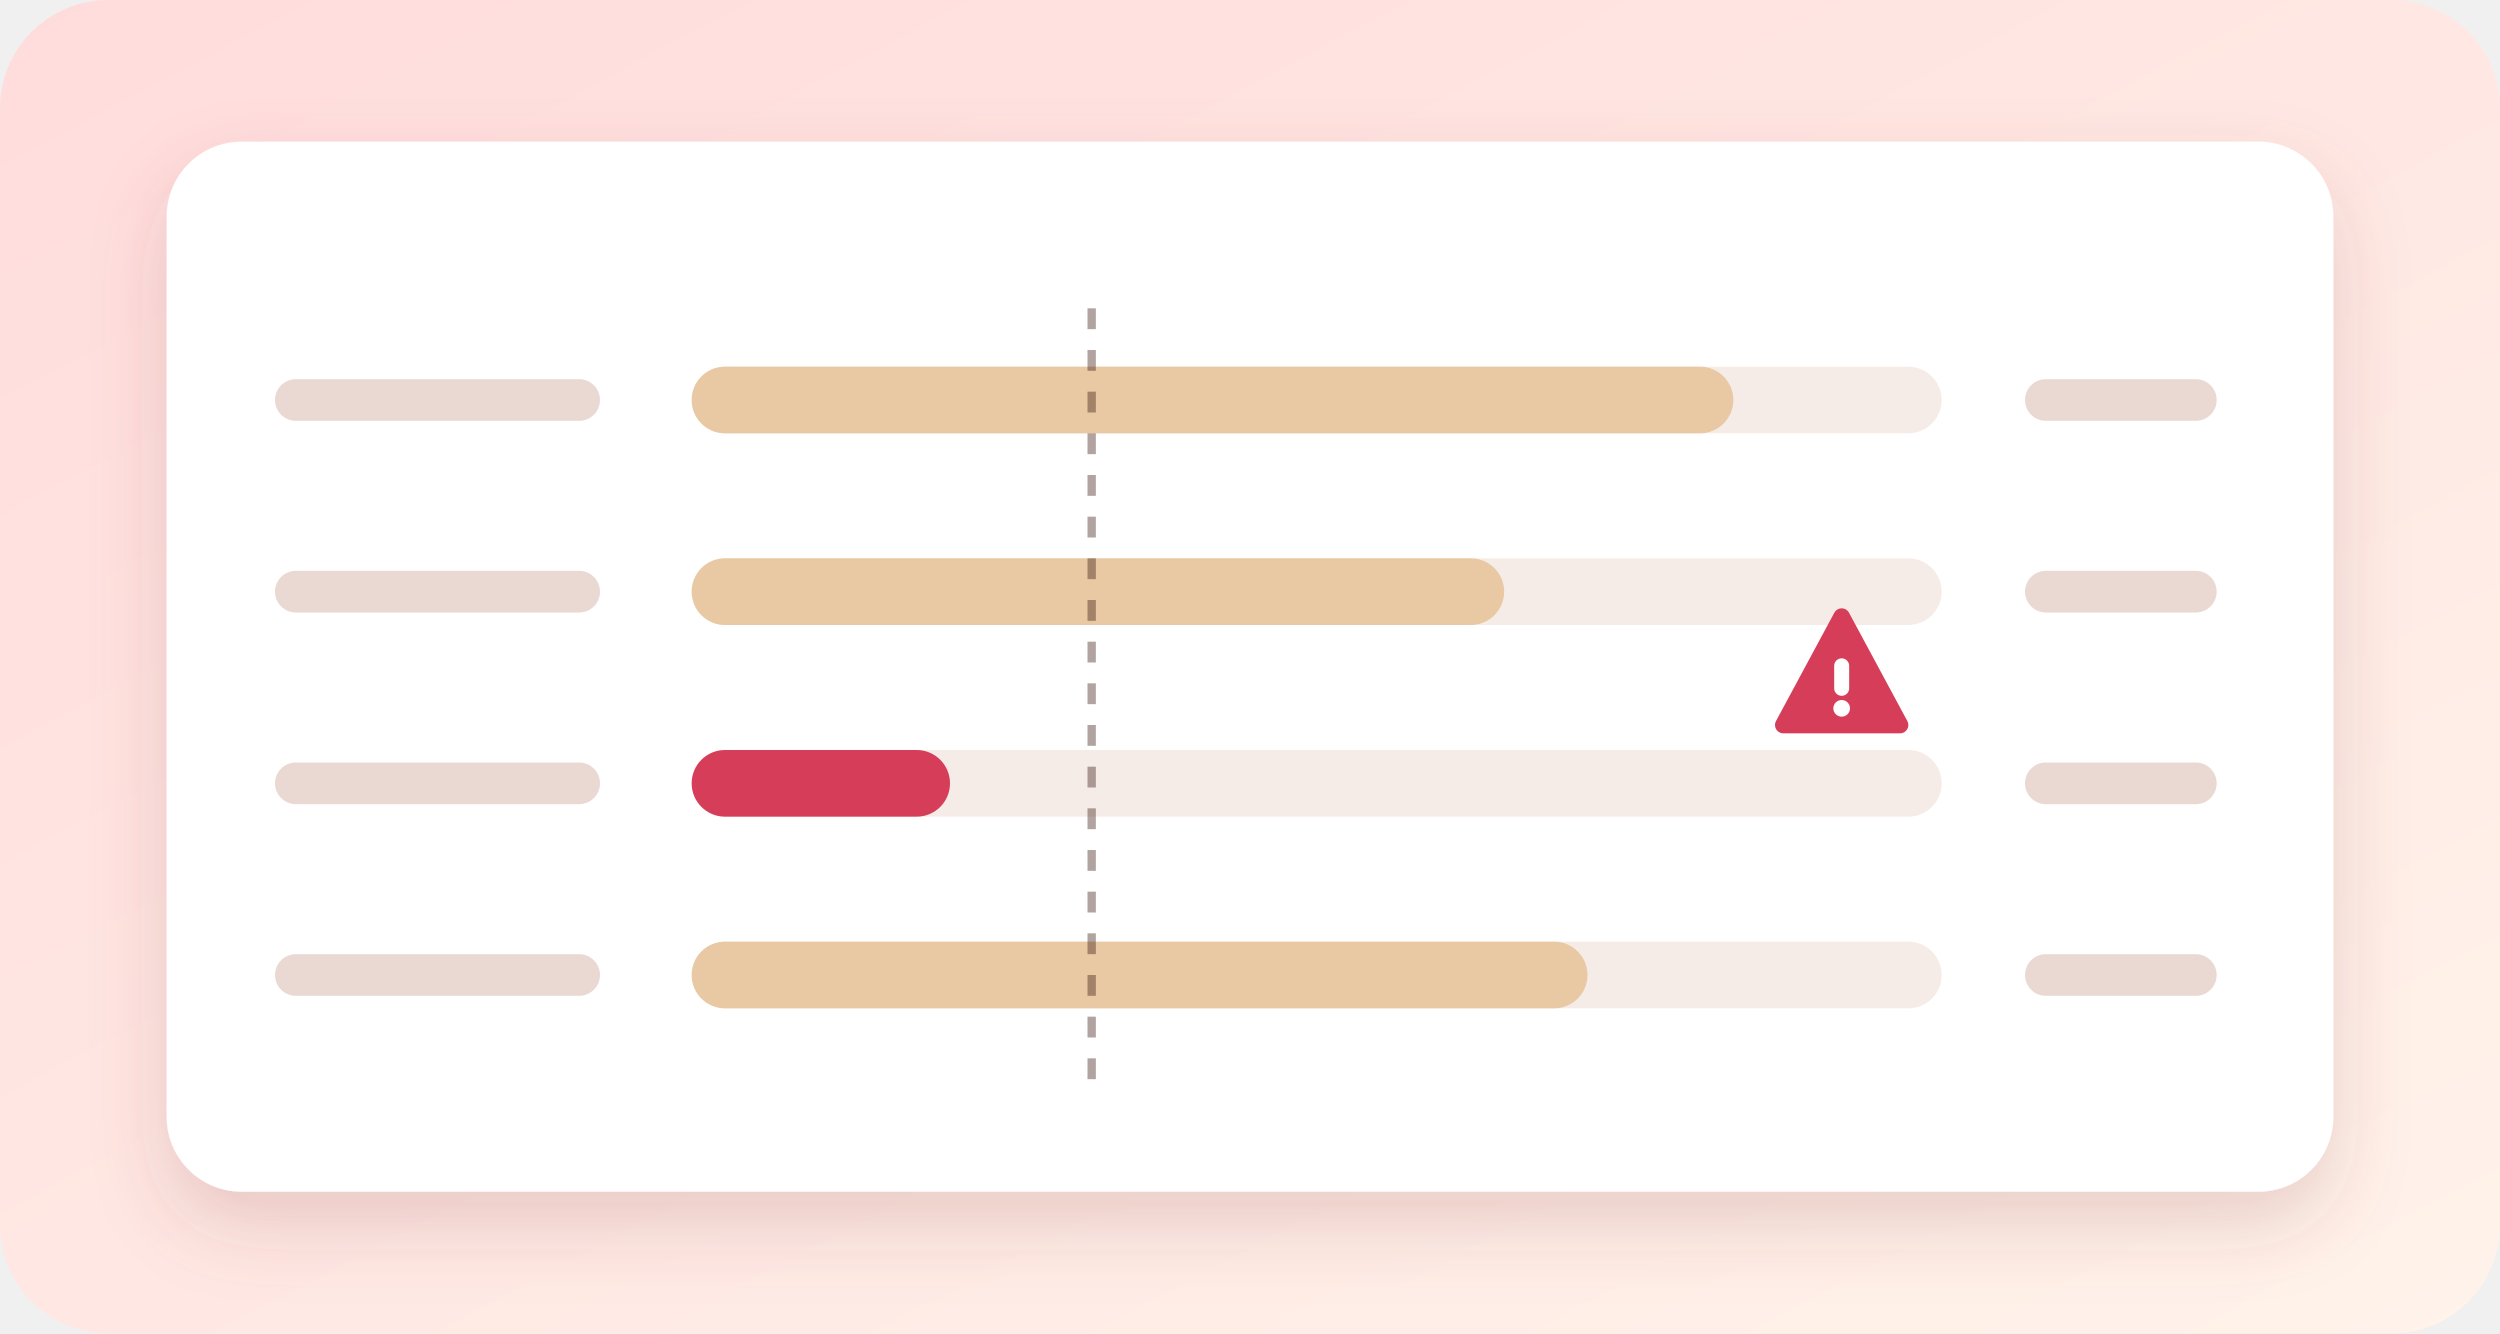
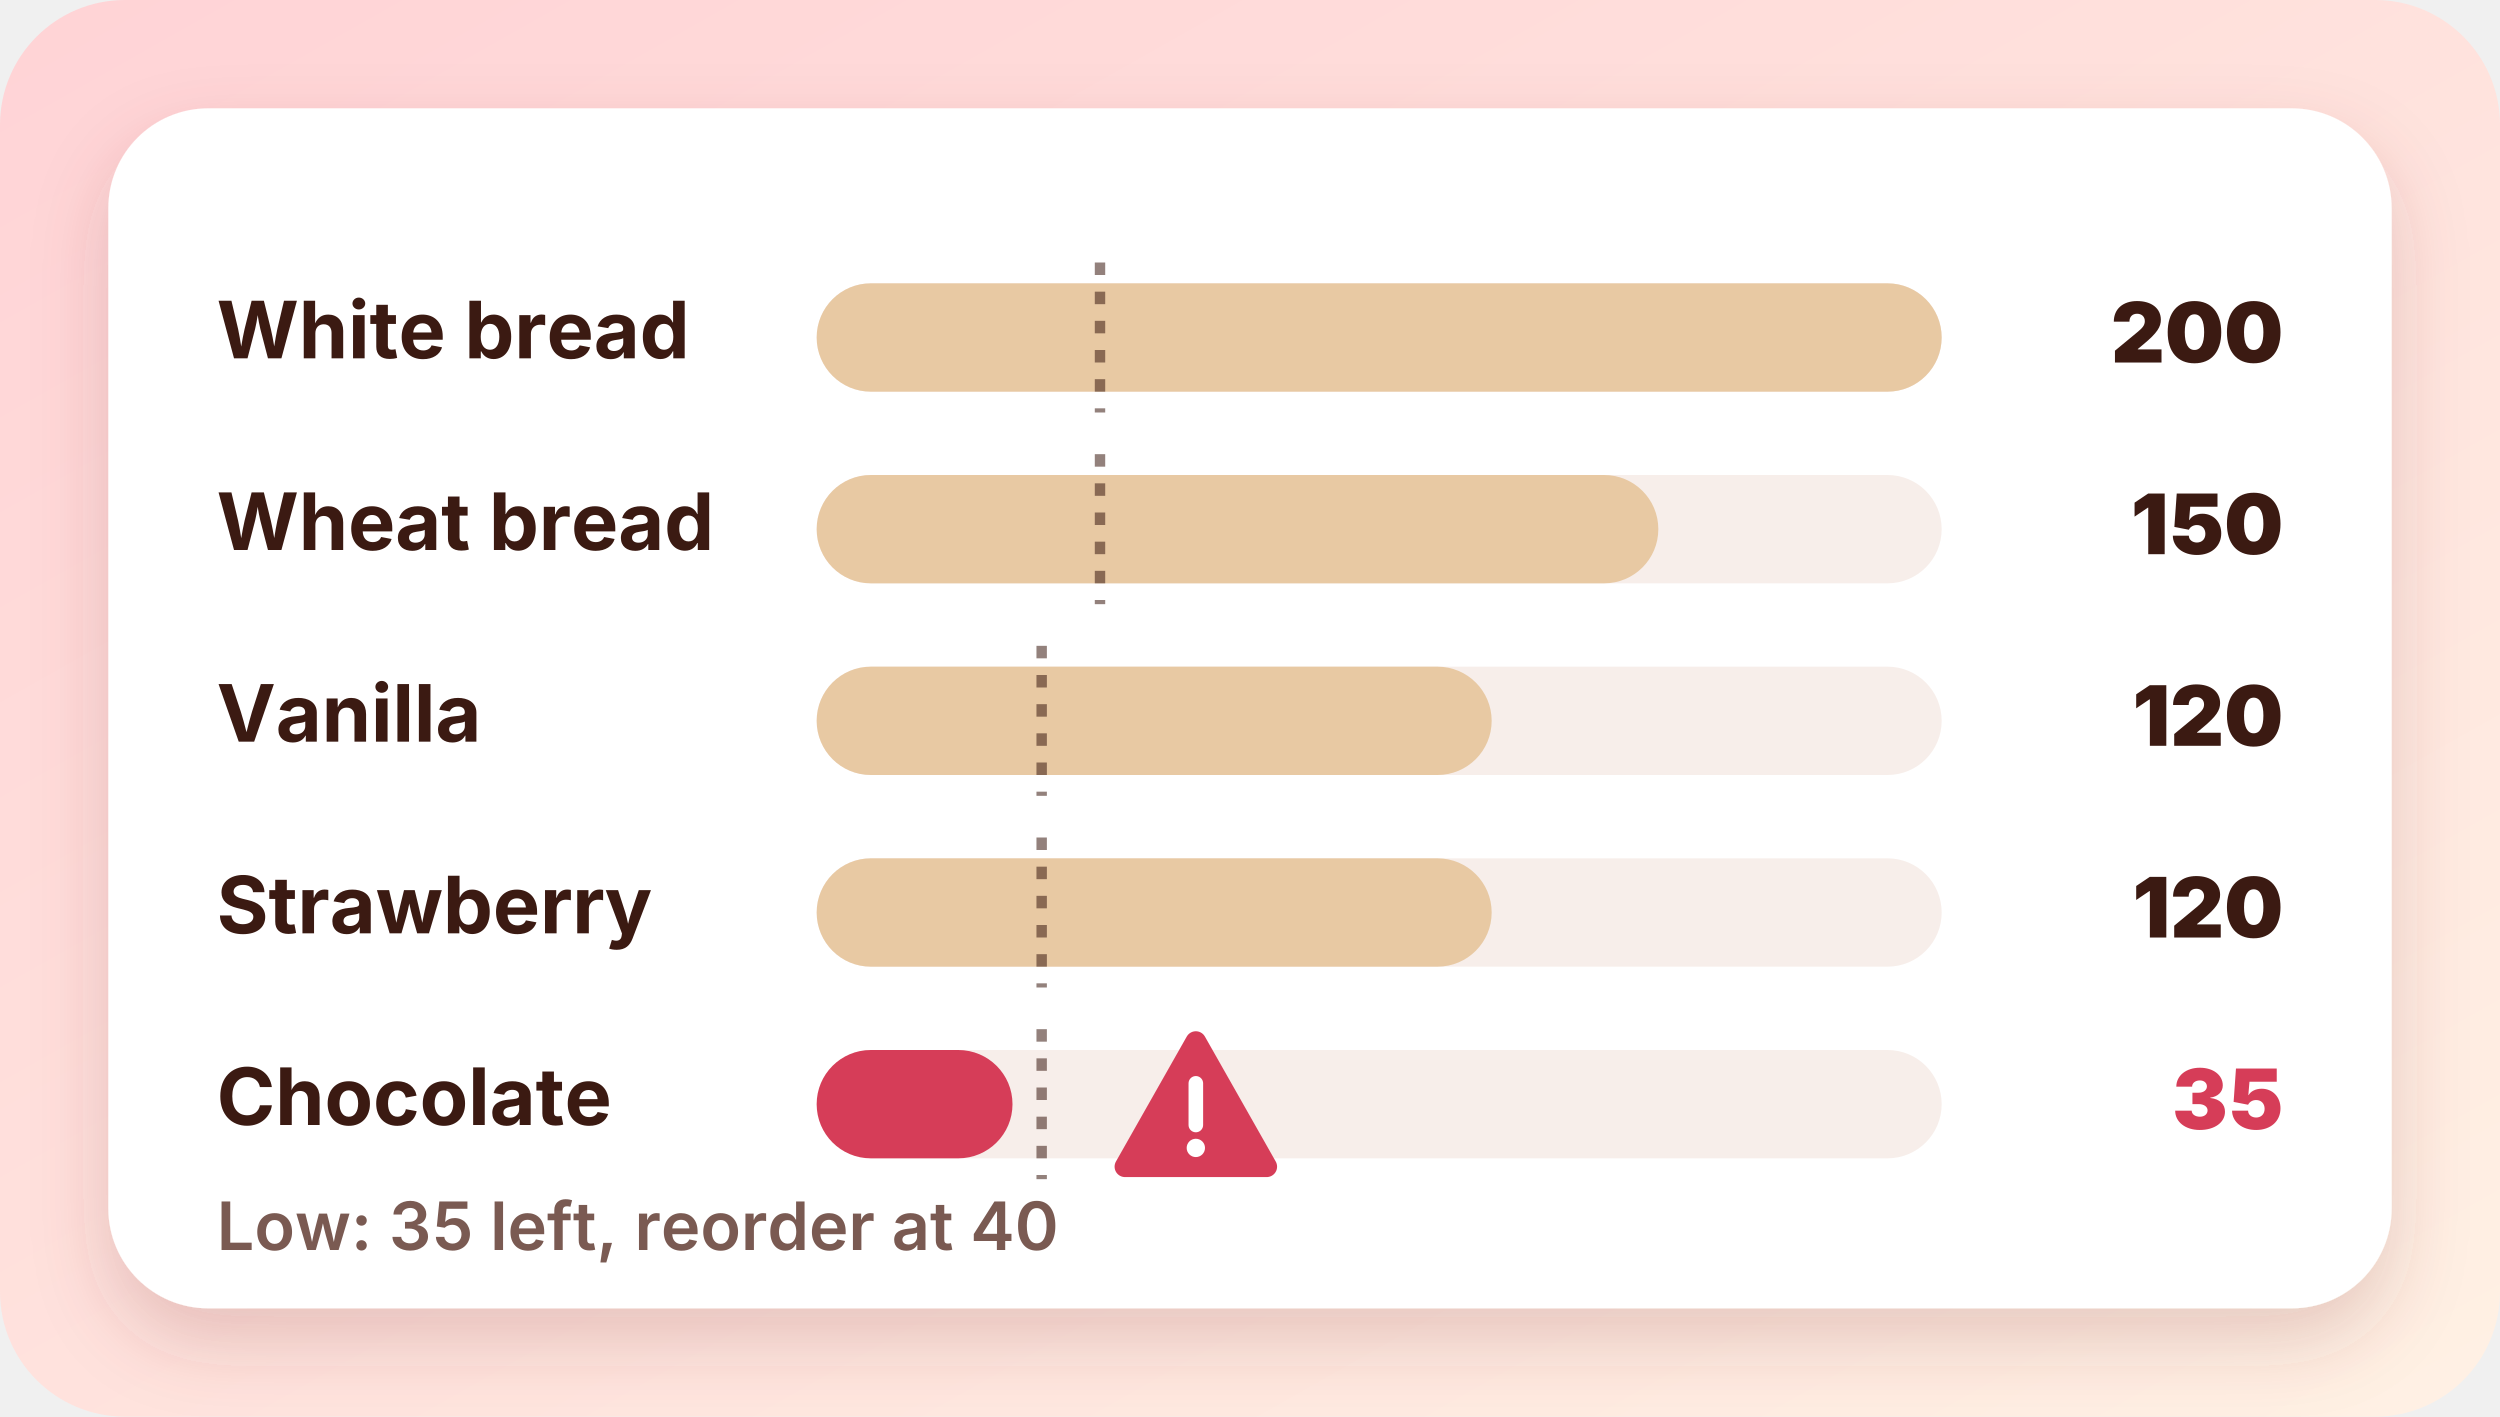
- <svg xmlns="http://www.w3.org/2000/svg" width="600" height="320" viewBox="0 0 600 320" role="img" aria-label="Stock levels per ingredient with a reorder line and one low-stock alert">
+ <svg xmlns="http://www.w3.org/2000/svg" width="600" height="340" viewBox="0 0 600 340" role="img" aria-label="Stock bars for five ingredients with a reorder tick and one low-stock alert on chocolate">
  <defs>
    <linearGradient id="bg" x1="0" y1="0" x2="1" y2="1">
-       <stop offset="0" stop-color="#FFDCDC" />
-       <stop offset="1" stop-color="#FFF3EA" />
+       <stop offset="0" stop-color="#FFD3D6" />
+       <stop offset="1" stop-color="#FFF1E4" />
    </linearGradient>
-     <filter id="sh" x="-10%" y="-10%" width="120%" height="130%">
-       <feDropShadow dx="0" dy="8" stdDeviation="9" flood-color="#8A3A3A" flood-opacity=".18" />
+     <filter id="sh" x="-10%" y="-10%" width="120%" height="125%">
+       <feDropShadow dx="0" dy="8" stdDeviation="9" flood-color="#8A3A3A" flood-opacity=".2" />
    </filter>
  </defs>
-   <rect width="600" height="320" rx="26" fill="url(#bg)" />
-   <rect x="40" y="34" width="520" height="252" rx="18" fill="#fff" filter="url(#sh)" />
-   <rect x="66" y="91" width="78" height="10" rx="5.0" fill="#EAD9D2" />
-   <rect x="166" y="88" width="300" height="16" rx="8.0" fill="#F6ECE7" />
-   <rect x="166" y="88" width="250" height="16" rx="8.0" fill="#E8C9A3" />
-   <rect x="486" y="91" width="46" height="10" rx="5.0" fill="#EAD9D2" />
-   <rect x="66" y="137" width="78" height="10" rx="5.0" fill="#EAD9D2" />
-   <rect x="166" y="134" width="300" height="16" rx="8.0" fill="#F6ECE7" />
-   <rect x="166" y="134" width="195" height="16" rx="8.0" fill="#E8C9A3" />
-   <rect x="486" y="137" width="46" height="10" rx="5.0" fill="#EAD9D2" />
-   <rect x="66" y="183" width="78" height="10" rx="5.0" fill="#EAD9D2" />
-   <rect x="166" y="180" width="300" height="16" rx="8.0" fill="#F6ECE7" />
-   <rect x="166" y="180" width="62" height="16" rx="8.0" fill="#D63D58" />
-   <rect x="486" y="183" width="46" height="10" rx="5.0" fill="#EAD9D2" />
-   <rect x="66" y="229" width="78" height="10" rx="5.0" fill="#EAD9D2" />
-   <rect x="166" y="226" width="300" height="16" rx="8.0" fill="#F6ECE7" />
-   <rect x="166" y="226" width="215" height="16" rx="8.0" fill="#E8C9A3" />
-   <rect x="486" y="229" width="46" height="10" rx="5.0" fill="#EAD9D2" />
-   <path d="M262 74V262" stroke="#3B1A12" stroke-opacity=".4" stroke-width="2" stroke-dasharray="5 5" />
-   <path d="M184 144 L216 144" stroke="none" />
-   <g transform="translate(442 162)">
-     <path d="M-0 -14 14 12H-14z" fill="#D63D58" stroke="#D63D58" stroke-width="4" stroke-linejoin="round" />
-     <rect x="-1.8" y="-4" width="3.6" height="9" rx="1.8" fill="#fff" />
-     <circle cy="8" r="2" fill="#fff" />
+   <style>@keyframes gr0{0.000%{transform:scaleX(0)}3.333%{transform:scaleX(0)}13.333%{transform:scaleX(1)}100.000%{transform:scaleX(1)}}.gr0{animation:gr0 9s cubic-bezier(.2,.9,.3,1) infinite}@keyframes gr1{0.000%{transform:scaleX(0)}6.111%{transform:scaleX(0)}16.111%{transform:scaleX(1)}100.000%{transform:scaleX(1)}}.gr1{animation:gr1 9s cubic-bezier(.2,.9,.3,1) infinite}@keyframes gr2{0.000%{transform:scaleX(0)}8.889%{transform:scaleX(0)}18.889%{transform:scaleX(1)}100.000%{transform:scaleX(1)}}.gr2{animation:gr2 9s cubic-bezier(.2,.9,.3,1) infinite}@keyframes gr3{0.000%{transform:scaleX(0)}11.667%{transform:scaleX(0)}21.667%{transform:scaleX(1)}100.000%{transform:scaleX(1)}}.gr3{animation:gr3 9s cubic-bezier(.2,.9,.3,1) infinite}@keyframes gr4{0.000%{transform:scaleX(0)}14.444%{transform:scaleX(0)}24.444%{transform:scaleX(1)}100.000%{transform:scaleX(1)}}.gr4{animation:gr4 9s cubic-bezier(.2,.9,.3,1) infinite}@keyframes al{0.000%{transform:scale(0);opacity:0}21.111%{transform:scale(0);opacity:0}25.556%{transform:scale(1);opacity:1}100.000%{transform:scale(1);opacity:1}}.al{animation:al 9s cubic-bezier(.3,1.6,.5,1) infinite}@keyframes pulse{0.000%{transform:scale(1)}5.556%{transform:scale(1.18)}11.111%{transform:scale(1)}}.pulse{animation:pulse 1s ease-in-out infinite}@media (prefers-reduced-motion:reduce){*{animation:none!important}}</style>
+   <rect width="600" height="340" rx="30" fill="url(#bg)" />
+   <rect x="26" y="26" width="548" height="288" rx="24" fill="#fff" filter="url(#sh)" />
+   <g class="cy">
+     <path d="M56.166 86.0H59.403L61.231 78.931C61.5 77.882 61.667 76.778 61.843 75.628C62.038 76.815 62.224 77.938 62.474 78.931L64.311 86.0H67.54L71.26 72.177H68.161L66.556 78.977C66.278 80.239 66.037 81.723 65.814 83.133C65.563 81.723 65.313 80.239 65.007 78.977L63.328 72.177H60.387L58.698 78.977C58.383 80.248 58.142 81.751 57.891 83.17C57.668 81.751 57.427 80.248 57.149 78.977L55.544 72.177H52.455ZM75.685 79.998C75.685 78.625 76.511 77.827 77.698 77.827C78.867 77.827 79.572 78.597 79.572 79.886V86.0H82.365V79.404C82.365 76.973 80.945 75.498 78.793 75.498C77.253 75.498 76.232 76.259 75.629 77.613V72.177H72.902V86.0H75.685ZM84.73 86.0H87.514V75.628H84.73ZM86.122 74.273C86.957 74.273 87.653 73.643 87.653 72.845C87.653 72.056 86.957 71.416 86.122 71.416C85.278 71.416 84.591 72.056 84.591 72.845C84.591 73.643 85.278 74.273 86.122 74.273ZM95.028 75.628H93.089V73.16H90.306V75.628H88.877V77.752H90.306V83.208C90.306 85.109 91.438 86.148 93.516 86.148C94.073 86.148 94.694 86.083 95.316 85.898L94.917 83.811C94.713 83.866 94.249 83.931 94.036 83.931C93.358 83.931 93.089 83.625 93.089 82.966V77.752H95.028ZM101.522 86.204C103.935 86.204 105.586 85.082 106.096 83.356L103.573 82.883C103.276 83.681 102.543 84.107 101.569 84.107C100.168 84.107 99.222 83.235 99.157 81.538H106.254V80.758C106.254 77.214 104.092 75.498 101.383 75.498C98.35 75.498 96.401 77.669 96.401 80.87C96.401 84.145 98.35 86.204 101.522 86.204ZM99.175 79.793C99.287 78.513 100.084 77.595 101.411 77.595C102.701 77.595 103.434 78.439 103.573 79.793ZM118.463 86.176C120.856 86.176 122.684 84.284 122.684 80.833C122.684 77.289 120.782 75.498 118.481 75.498C116.719 75.498 115.902 76.546 115.522 77.372H115.438V72.177H112.655V86.0H115.392V84.339H115.522C115.912 85.174 116.765 86.176 118.463 86.176ZM117.609 83.94C116.19 83.94 115.374 82.697 115.374 80.823C115.374 78.94 116.181 77.725 117.609 77.725C119.066 77.725 119.836 79.005 119.836 80.823C119.836 82.651 119.057 83.94 117.609 83.94ZM124.632 86.0H127.416V80.1C127.416 78.81 128.353 77.929 129.633 77.929C130.041 77.929 130.588 77.994 130.839 78.068V75.582C130.588 75.526 130.227 75.489 129.939 75.489C128.77 75.489 127.814 76.157 127.434 77.437H127.323V75.628H124.632ZM137.055 86.204C139.467 86.204 141.118 85.082 141.628 83.356L139.105 82.883C138.808 83.681 138.075 84.107 137.101 84.107C135.7 84.107 134.754 83.235 134.689 81.538H141.786V80.758C141.786 77.214 139.625 75.498 136.916 75.498C133.882 75.498 131.934 77.669 131.934 80.87C131.934 84.145 133.882 86.204 137.055 86.204ZM134.708 79.793C134.819 78.513 135.617 77.595 136.943 77.595C138.233 77.595 138.966 78.439 139.105 79.793ZM146.583 86.204C148.113 86.204 149.115 85.527 149.616 84.562H149.709V86.0H152.344V79.014C152.344 76.5 150.173 75.498 147.946 75.498C145.627 75.498 143.957 76.528 143.428 78.328L145.979 78.754C146.202 78.086 146.861 77.558 147.937 77.558C148.976 77.558 149.561 78.059 149.561 78.94V78.986C149.561 79.664 148.828 79.738 147.046 79.914C145.005 80.109 143.131 80.777 143.131 83.096C143.131 85.146 144.606 86.204 146.583 86.204ZM147.371 84.247C146.453 84.247 145.803 83.829 145.803 83.022C145.803 82.187 146.49 81.788 147.52 81.64C148.132 81.556 149.236 81.408 149.579 81.167V82.289C149.579 83.384 148.67 84.247 147.371 84.247ZM158.513 86.176C160.202 86.176 161.064 85.174 161.445 84.339H161.584V86.0H164.321V72.177H161.538V77.372H161.445C161.074 76.546 160.257 75.498 158.495 75.498C156.194 75.498 154.283 77.289 154.283 80.833C154.283 84.284 156.12 86.176 158.513 86.176ZM159.367 83.94C157.919 83.94 157.14 82.651 157.14 80.823C157.14 79.005 157.901 77.725 159.367 77.725C160.795 77.725 161.593 78.94 161.593 80.823C161.593 82.697 160.786 83.94 159.367 83.94Z" fill="#3B1A12" />
+     <rect x="196" y="68" width="270" height="26" rx="13" fill="#F7EEEA" />
+     <rect class="gr0" style="transform-box:fill-box;transform-origin:left center" x="196" y="68" width="270" height="26" rx="13" fill="#E8C9A3" />
+     <path d="M264 63v36" stroke="#3B1A12" stroke-opacity=".55" stroke-width="2.5" stroke-dasharray="3 4" />
+     <path d="M507.59 87.0H518.762V83.855H513.078V83.758L514.445 82.625C517.775 79.871 518.605 78.426 518.605 76.746C518.605 74.031 516.389 72.254 512.902 72.254C509.514 72.254 507.316 74.139 507.316 77.195H511.066C511.066 75.975 511.799 75.301 512.902 75.301C513.986 75.301 514.758 75.975 514.758 77.078C514.758 78.113 514.094 78.787 513.02 79.676L507.59 84.168ZM526.672 87.195C530.725 87.195 533.098 84.432 533.098 79.734C533.098 75.037 530.715 72.254 526.672 72.254C522.629 72.254 520.246 75.027 520.246 79.734C520.246 84.432 522.629 87.195 526.672 87.195ZM526.672 83.992C525.158 83.992 524.348 82.498 524.348 79.734C524.348 76.971 525.178 75.438 526.672 75.438C528.176 75.438 528.996 76.961 528.996 79.734C528.996 82.498 528.176 83.992 526.672 83.992ZM540.891 87.195C544.943 87.195 547.316 84.432 547.316 79.734C547.316 75.037 544.934 72.254 540.891 72.254C536.848 72.254 534.465 75.027 534.465 79.734C534.465 84.432 536.848 87.195 540.891 87.195ZM540.891 83.992C539.377 83.992 538.566 82.498 538.566 79.734C538.566 76.971 539.396 75.438 540.891 75.438C542.395 75.438 543.215 76.961 543.215 79.734C543.215 82.498 542.395 83.992 540.891 83.992Z" fill="#3B1A12" />
+     <path d="M56.166 132.0H59.403L61.231 124.931C61.5 123.882 61.667 122.778 61.843 121.628C62.038 122.815 62.224 123.938 62.474 124.931L64.311 132.0H67.54L71.26 118.177H68.161L66.556 124.977C66.278 126.239 66.037 127.723 65.814 129.133C65.563 127.723 65.313 126.239 65.007 124.977L63.328 118.177H60.387L58.698 124.977C58.383 126.248 58.142 127.751 57.891 129.17C57.668 127.751 57.427 126.248 57.149 124.977L55.544 118.177H52.455ZM75.685 125.998C75.685 124.625 76.511 123.827 77.698 123.827C78.867 123.827 79.572 124.597 79.572 125.886V132.0H82.365V125.404C82.365 122.973 80.945 121.498 78.793 121.498C77.253 121.498 76.232 122.259 75.629 123.613V118.177H72.902V132.0H75.685ZM89.416 132.204C91.828 132.204 93.479 131.082 93.989 129.356L91.466 128.883C91.169 129.681 90.436 130.107 89.462 130.107C88.061 130.107 87.115 129.235 87.05 127.538H94.147V126.758C94.147 123.214 91.985 121.498 89.276 121.498C86.243 121.498 84.294 123.669 84.294 126.87C84.294 130.145 86.243 132.204 89.416 132.204ZM87.068 125.793C87.18 124.513 87.978 123.595 89.304 123.595C90.594 123.595 91.327 124.439 91.466 125.793ZM98.943 132.204C100.474 132.204 101.476 131.527 101.977 130.562H102.07V132.0H104.705V125.014C104.705 122.5 102.534 121.498 100.307 121.498C97.988 121.498 96.318 122.528 95.789 124.328L98.34 124.754C98.563 124.086 99.222 123.558 100.298 123.558C101.337 123.558 101.921 124.059 101.921 124.94V124.986C101.921 125.664 101.188 125.738 99.407 125.914C97.366 126.109 95.492 126.777 95.492 129.096C95.492 131.146 96.967 132.204 98.943 132.204ZM99.732 130.247C98.813 130.247 98.164 129.829 98.164 129.022C98.164 128.187 98.851 127.788 99.88 127.64C100.493 127.556 101.597 127.408 101.94 127.167V128.289C101.94 129.384 101.031 130.247 99.732 130.247ZM112.229 121.628H110.29V119.16H107.506V121.628H106.078V123.752H107.506V129.208C107.506 131.109 108.638 132.148 110.716 132.148C111.273 132.148 111.895 132.083 112.516 131.898L112.117 129.811C111.913 129.866 111.449 129.931 111.236 129.931C110.559 129.931 110.29 129.625 110.29 128.966V123.752H112.229ZM124.345 132.176C126.738 132.176 128.566 130.284 128.566 126.833C128.566 123.289 126.664 121.498 124.363 121.498C122.601 121.498 121.784 122.546 121.404 123.372H121.32V118.177H118.537V132.0H121.274V130.339H121.404C121.793 131.174 122.647 132.176 124.345 132.176ZM123.491 129.94C122.072 129.94 121.255 128.697 121.255 126.823C121.255 124.94 122.062 123.725 123.491 123.725C124.948 123.725 125.718 125.005 125.718 126.823C125.718 128.651 124.938 129.94 123.491 129.94ZM130.514 132.0H133.297V126.1C133.297 124.81 134.234 123.929 135.515 123.929C135.923 123.929 136.47 123.994 136.721 124.068V121.582C136.47 121.526 136.108 121.489 135.821 121.489C134.652 121.489 133.696 122.157 133.316 123.437H133.205V121.628H130.514ZM142.937 132.204C145.349 132.204 147.0 131.082 147.51 129.356L144.987 128.883C144.69 129.681 143.957 130.107 142.983 130.107C141.582 130.107 140.636 129.235 140.571 127.538H147.668V126.758C147.668 123.214 145.506 121.498 142.797 121.498C139.764 121.498 137.815 123.669 137.815 126.87C137.815 130.145 139.764 132.204 142.937 132.204ZM140.589 125.793C140.701 124.513 141.499 123.595 142.825 123.595C144.115 123.595 144.848 124.439 144.987 125.793ZM152.464 132.204C153.995 132.204 154.997 131.527 155.498 130.562H155.591V132.0H158.226V125.014C158.226 122.5 156.055 121.498 153.828 121.498C151.509 121.498 149.839 122.528 149.31 124.328L151.861 124.754C152.084 124.086 152.743 123.558 153.819 123.558C154.858 123.558 155.442 124.059 155.442 124.94V124.986C155.442 125.664 154.709 125.738 152.928 125.914C150.887 126.109 149.013 126.777 149.013 129.096C149.013 131.146 150.488 132.204 152.464 132.204ZM153.253 130.247C152.334 130.247 151.685 129.829 151.685 129.022C151.685 128.187 152.372 127.788 153.401 127.64C154.014 127.556 155.118 127.408 155.461 127.167V128.289C155.461 129.384 154.552 130.247 153.253 130.247ZM164.395 132.176C166.083 132.176 166.946 131.174 167.327 130.339H167.466V132.0H170.203V118.177H167.419V123.372H167.327C166.956 122.546 166.139 121.498 164.376 121.498C162.076 121.498 160.165 123.289 160.165 126.833C160.165 130.284 162.001 132.176 164.395 132.176ZM165.249 129.94C163.801 129.94 163.022 128.651 163.022 126.823C163.022 125.005 163.783 123.725 165.249 123.725C166.677 123.725 167.475 124.94 167.475 126.823C167.475 128.697 166.668 129.94 165.249 129.94Z" fill="#3B1A12" />
+     <rect x="196" y="114" width="270" height="26" rx="13" fill="#F7EEEA" />
+     <rect class="gr1" style="transform-box:fill-box;transform-origin:left center" x="196" y="114" width="202" height="26" rx="13" fill="#E8C9A3" />
+     <path d="M264 109v36" stroke="#3B1A12" stroke-opacity=".55" stroke-width="2.5" stroke-dasharray="3 4" />
+     <path d="M519.523 118.449H515.559L512.297 120.637V123.996L515.48 121.848H515.578V133.0H519.523ZM527.258 133.195C530.793 133.195 533.098 131.047 533.098 128.0C533.098 125.236 531.174 123.293 528.586 123.293C527.111 123.293 525.92 123.938 525.461 124.816H525.383L525.656 121.613H532.199V118.449H522.414L521.848 126.457L525.324 127.141C525.656 126.438 526.408 126.008 527.258 126.008C528.459 126.008 529.289 126.838 529.289 128.117C529.289 129.387 528.459 130.207 527.258 130.207C526.203 130.207 525.324 129.572 525.324 128.566H521.477C521.506 131.281 523.898 133.195 527.258 133.195ZM540.891 133.195C544.943 133.195 547.316 130.432 547.316 125.734C547.316 121.037 544.934 118.254 540.891 118.254C536.848 118.254 534.465 121.027 534.465 125.734C534.465 130.432 536.848 133.195 540.891 133.195ZM540.891 129.992C539.377 129.992 538.566 128.498 538.566 125.734C538.566 122.971 539.396 121.438 540.891 121.438C542.395 121.438 543.215 122.961 543.215 125.734C543.215 128.498 542.395 129.992 540.891 129.992Z" fill="#3B1A12" />
+     <path d="M57.297 178.0H60.999L65.73 164.177H62.604L60.47 170.847C60.053 172.239 59.626 173.834 59.162 175.718C58.689 173.853 58.244 172.239 57.808 170.847L55.6 164.177H52.455ZM70.267 178.204C71.798 178.204 72.8 177.527 73.301 176.562H73.394V178.0H76.028V171.014C76.028 168.5 73.857 167.498 71.631 167.498C69.312 167.498 67.642 168.528 67.113 170.328L69.664 170.754C69.887 170.086 70.545 169.558 71.622 169.558C72.661 169.558 73.245 170.059 73.245 170.94V170.986C73.245 171.664 72.512 171.738 70.731 171.914C68.69 172.109 66.816 172.777 66.816 175.096C66.816 177.146 68.291 178.204 70.267 178.204ZM71.056 176.247C70.137 176.247 69.488 175.829 69.488 175.022C69.488 174.187 70.174 173.788 71.204 173.64C71.816 173.556 72.92 173.408 73.264 173.167V174.289C73.264 175.384 72.354 176.247 71.056 176.247ZM81.187 171.998C81.187 170.625 82.012 169.827 83.2 169.827C84.369 169.827 85.074 170.597 85.074 171.886V178.0H87.857V171.404C87.857 168.973 86.447 167.498 84.294 167.498C82.699 167.498 81.65 168.324 81.066 169.771L81.029 167.628H78.403V178.0H81.187ZM90.232 178.0H93.015V167.628H90.232ZM91.624 166.273C92.458 166.273 93.154 165.643 93.154 164.845C93.154 164.056 92.458 163.416 91.624 163.416C90.779 163.416 90.093 164.056 90.093 164.845C90.093 165.643 90.779 166.273 91.624 166.273ZM98.164 164.177H95.381V178.0H98.164ZM103.313 164.177H100.53V178.0H103.313ZM108.573 178.204C110.104 178.204 111.106 177.527 111.607 176.562H111.7V178.0H114.334V171.014C114.334 168.5 112.164 167.498 109.937 167.498C107.618 167.498 105.948 168.528 105.419 170.328L107.97 170.754C108.193 170.086 108.852 169.558 109.928 169.558C110.967 169.558 111.551 170.059 111.551 170.94V170.986C111.551 171.664 110.818 171.738 109.037 171.914C106.996 172.109 105.122 172.777 105.122 175.096C105.122 177.146 106.597 178.204 108.573 178.204ZM109.362 176.247C108.443 176.247 107.794 175.829 107.794 175.022C107.794 174.187 108.48 173.788 109.51 173.64C110.123 173.556 111.227 173.408 111.57 173.167V174.289C111.57 175.384 110.661 176.247 109.362 176.247Z" fill="#3B1A12" />
+     <rect x="196" y="160" width="270" height="26" rx="13" fill="#F7EEEA" />
+     <rect class="gr2" style="transform-box:fill-box;transform-origin:left center" x="196" y="160" width="162" height="26" rx="13" fill="#E8C9A3" />
+     <path d="M250 155v36" stroke="#3B1A12" stroke-opacity=".55" stroke-width="2.5" stroke-dasharray="3 4" />
+     <path d="M519.914 164.449H515.949L512.688 166.637V169.996L515.871 167.848H515.969V179.0H519.914ZM521.809 179.0H532.98V175.855H527.297V175.758L528.664 174.625C531.994 171.871 532.824 170.426 532.824 168.746C532.824 166.031 530.607 164.254 527.121 164.254C523.732 164.254 521.535 166.139 521.535 169.195H525.285C525.285 167.975 526.018 167.301 527.121 167.301C528.205 167.301 528.977 167.975 528.977 169.078C528.977 170.113 528.312 170.787 527.238 171.676L521.809 176.168ZM540.891 179.195C544.943 179.195 547.316 176.432 547.316 171.734C547.316 167.037 544.934 164.254 540.891 164.254C536.848 164.254 534.465 167.027 534.465 171.734C534.465 176.432 536.848 179.195 540.891 179.195ZM540.891 175.992C539.377 175.992 538.566 174.498 538.566 171.734C538.566 168.971 539.396 167.438 540.891 167.438C542.395 167.438 543.215 168.961 543.215 171.734C543.215 174.498 542.395 175.992 540.891 175.992Z" fill="#3B1A12" />
+     <path d="M58.318 224.204C61.676 224.204 63.652 222.581 63.652 220.066C63.652 217.747 61.853 216.56 59.524 216.021L58.271 215.715C57.103 215.437 56.063 215.001 56.063 213.971C56.063 213.043 56.88 212.375 58.327 212.375C59.747 212.375 60.628 213.016 60.73 214.12H63.467C63.42 211.689 61.417 209.991 58.355 209.991C55.349 209.991 53.16 211.661 53.16 214.157C53.16 216.17 54.561 217.348 56.898 217.914L58.42 218.294C59.923 218.666 60.804 219.102 60.804 220.048C60.804 221.096 59.802 221.811 58.29 221.811C56.759 221.811 55.637 221.115 55.544 219.714H52.789C52.872 222.655 54.997 224.204 58.318 224.204ZM70.777 213.628H68.838V211.16H66.055V213.628H64.626V215.752H66.055V221.208C66.055 223.109 67.187 224.148 69.265 224.148C69.822 224.148 70.443 224.083 71.065 223.898L70.666 221.811C70.462 221.866 69.998 221.931 69.785 221.931C69.107 221.931 68.838 221.625 68.838 220.966V215.752H70.777ZM72.586 224.0H75.37V218.1C75.37 216.81 76.307 215.929 77.587 215.929C77.995 215.929 78.542 215.994 78.793 216.068V213.582C78.542 213.526 78.181 213.489 77.893 213.489C76.724 213.489 75.769 214.157 75.388 215.437H75.277V213.628H72.586ZM83.218 224.204C84.749 224.204 85.751 223.527 86.252 222.562H86.345V224.0H88.979V217.014C88.979 214.5 86.809 213.498 84.582 213.498C82.263 213.498 80.593 214.528 80.064 216.328L82.615 216.754C82.838 216.086 83.497 215.558 84.573 215.558C85.612 215.558 86.196 216.059 86.196 216.94V216.986C86.196 217.664 85.463 217.738 83.682 217.914C81.641 218.109 79.767 218.777 79.767 221.096C79.767 223.146 81.242 224.204 83.218 224.204ZM84.007 222.247C83.088 222.247 82.439 221.829 82.439 221.022C82.439 220.187 83.125 219.788 84.155 219.64C84.768 219.556 85.872 219.408 86.215 219.167V220.289C86.215 221.384 85.306 222.247 84.007 222.247ZM93.516 224.0H96.346L97.496 220.001C97.747 219.129 97.988 217.942 98.229 216.847C98.47 217.933 98.711 219.12 98.971 220.001L100.122 224.0H102.951L106.031 213.628H103.072L102.172 217.459C101.903 218.638 101.615 219.946 101.346 221.477C101.049 219.937 100.715 218.628 100.456 217.459L99.528 213.628H96.967L96.021 217.459C95.743 218.638 95.409 219.955 95.121 221.467C94.843 219.927 94.527 218.619 94.277 217.459L93.377 213.628H90.455ZM113.314 224.176C115.708 224.176 117.535 222.284 117.535 218.833C117.535 215.289 115.633 213.498 113.333 213.498C111.57 213.498 110.753 214.546 110.373 215.372H110.29V210.177H107.506V224.0H110.243V222.339H110.373C110.763 223.174 111.616 224.176 113.314 224.176ZM112.46 221.94C111.041 221.94 110.225 220.697 110.225 218.823C110.225 216.94 111.032 215.725 112.46 215.725C113.917 215.725 114.687 217.005 114.687 218.823C114.687 220.651 113.908 221.94 112.46 221.94ZM124.168 224.204C126.581 224.204 128.232 223.082 128.742 221.356L126.219 220.883C125.922 221.681 125.189 222.107 124.215 222.107C122.814 222.107 121.868 221.235 121.803 219.538H128.9V218.758C128.9 215.214 126.738 213.498 124.029 213.498C120.996 213.498 119.047 215.669 119.047 218.87C119.047 222.145 120.996 224.204 124.168 224.204ZM121.821 217.793C121.933 216.513 122.73 215.595 124.057 215.595C125.347 215.595 126.08 216.439 126.219 217.793ZM130.802 224.0H133.585V218.1C133.585 216.81 134.522 215.929 135.802 215.929C136.21 215.929 136.758 215.994 137.008 216.068V213.582C136.758 213.526 136.396 213.489 136.108 213.489C134.939 213.489 133.984 214.157 133.604 215.437H133.492V213.628H130.802ZM138.539 224.0H141.322V218.1C141.322 216.81 142.259 215.929 143.54 215.929C143.948 215.929 144.495 215.994 144.746 216.068V213.582C144.495 213.526 144.133 213.489 143.846 213.489C142.677 213.489 141.721 214.157 141.341 215.437H141.229V213.628H138.539ZM146.202 227.674C146.601 227.832 147.288 227.952 148.021 227.952C150.099 227.952 151.193 226.904 151.824 225.225L156.231 213.628H153.309L151.49 219.009C151.193 219.899 150.952 220.79 150.739 221.718C150.544 220.799 150.358 219.909 150.08 219.009L148.336 213.628H145.376L149.273 224.028L149.199 224.584C149.078 225.624 148.308 225.967 147.186 225.661L146.842 225.577Z" fill="#3B1A12" />
+     <rect x="196" y="206" width="270" height="26" rx="13" fill="#F7EEEA" />
+     <rect class="gr3" style="transform-box:fill-box;transform-origin:left center" x="196" y="206" width="162" height="26" rx="13" fill="#E8C9A3" />
+     <path d="M250 201v36" stroke="#3B1A12" stroke-opacity=".55" stroke-width="2.5" stroke-dasharray="3 4" />
+     <path d="M519.914 210.449H515.949L512.688 212.637V215.996L515.871 213.848H515.969V225.0H519.914ZM521.809 225.0H532.98V221.855H527.297V221.758L528.664 220.625C531.994 217.871 532.824 216.426 532.824 214.746C532.824 212.031 530.607 210.254 527.121 210.254C523.732 210.254 521.535 212.139 521.535 215.195H525.285C525.285 213.975 526.018 213.301 527.121 213.301C528.205 213.301 528.977 213.975 528.977 215.078C528.977 216.113 528.312 216.787 527.238 217.676L521.809 222.168ZM540.891 225.195C544.943 225.195 547.316 222.432 547.316 217.734C547.316 213.037 544.934 210.254 540.891 210.254C536.848 210.254 534.465 213.027 534.465 217.734C534.465 222.432 536.848 225.195 540.891 225.195ZM540.891 221.992C539.377 221.992 538.566 220.498 538.566 217.734C538.566 214.971 539.396 213.438 540.891 213.438C542.395 213.438 543.215 214.961 543.215 217.734C543.215 220.498 542.395 221.992 540.891 221.992Z" fill="#3B1A12" />
+     <path d="M59.292 270.186C62.78 270.186 64.933 267.838 65.248 265.269H62.381C62.103 266.771 60.916 267.671 59.338 267.671C57.205 267.671 55.748 266.094 55.748 263.098C55.748 260.166 57.186 258.505 59.348 258.505C60.925 258.505 62.112 259.396 62.372 260.899H65.239C64.831 257.791 62.437 255.991 59.292 255.991C55.646 255.991 52.872 258.58 52.872 263.098C52.872 267.588 55.609 270.186 59.292 270.186ZM70.026 263.998C70.026 262.625 70.852 261.827 72.039 261.827C73.208 261.827 73.913 262.597 73.913 263.886V270.0H76.706V263.404C76.706 260.973 75.286 259.498 73.134 259.498C71.594 259.498 70.573 260.259 69.97 261.613V256.177H67.243V270.0H70.026ZM83.71 270.204C86.827 270.204 88.785 268.052 88.785 264.86C88.785 261.65 86.827 259.498 83.71 259.498C80.583 259.498 78.635 261.65 78.635 264.86C78.635 268.052 80.583 270.204 83.71 270.204ZM83.71 268.015C82.226 268.015 81.474 266.66 81.474 264.851C81.474 263.014 82.226 261.688 83.71 261.688C85.194 261.688 85.955 263.023 85.955 264.851C85.955 266.66 85.194 268.015 83.71 268.015ZM95.362 270.204C97.849 270.204 99.602 268.859 99.992 266.679L97.403 266.206C97.181 267.328 96.466 268.015 95.39 268.015C93.906 268.015 93.126 266.707 93.126 264.851C93.126 262.977 93.906 261.688 95.39 261.688C96.466 261.688 97.153 262.355 97.385 263.432L99.973 262.949C99.583 260.815 97.821 259.498 95.362 259.498C92.236 259.498 90.288 261.65 90.288 264.86C90.288 268.052 92.236 270.204 95.362 270.204ZM106.542 270.204C109.659 270.204 111.616 268.052 111.616 264.86C111.616 261.65 109.659 259.498 106.542 259.498C103.415 259.498 101.467 261.65 101.467 264.86C101.467 268.052 103.415 270.204 106.542 270.204ZM106.542 268.015C105.057 268.015 104.306 266.66 104.306 264.851C104.306 263.014 105.057 261.688 106.542 261.688C108.026 261.688 108.787 263.023 108.787 264.851C108.787 266.66 108.026 268.015 106.542 268.015ZM116.338 256.177H113.555V270.0H116.338ZM121.599 270.204C123.129 270.204 124.131 269.527 124.632 268.562H124.725V270.0H127.36V263.014C127.36 260.5 125.189 259.498 122.962 259.498C120.643 259.498 118.973 260.528 118.444 262.328L120.996 262.754C121.218 262.086 121.877 261.558 122.953 261.558C123.992 261.558 124.577 262.059 124.577 262.94V262.986C124.577 263.664 123.844 263.738 122.062 263.914C120.021 264.109 118.147 264.777 118.147 267.096C118.147 269.146 119.623 270.204 121.599 270.204ZM122.387 268.247C121.469 268.247 120.819 267.829 120.819 267.022C120.819 266.187 121.506 265.788 122.536 265.64C123.148 265.556 124.252 265.408 124.595 265.167V266.289C124.595 267.384 123.686 268.247 122.387 268.247ZM134.884 259.628H132.945V257.16H130.162V259.628H128.733V261.752H130.162V267.208C130.162 269.109 131.293 270.148 133.372 270.148C133.928 270.148 134.55 270.083 135.171 269.898L134.772 267.811C134.568 267.866 134.104 267.931 133.891 267.931C133.214 267.931 132.945 267.625 132.945 266.966V261.752H134.884ZM141.378 270.204C143.79 270.204 145.441 269.082 145.952 267.356L143.428 266.883C143.131 267.681 142.398 268.107 141.424 268.107C140.023 268.107 139.077 267.235 139.012 265.538H146.109V264.758C146.109 261.214 143.948 259.498 141.239 259.498C138.205 259.498 136.257 261.669 136.257 264.87C136.257 268.145 138.205 270.204 141.378 270.204ZM139.031 263.793C139.142 262.513 139.94 261.595 141.267 261.595C142.556 261.595 143.289 262.439 143.428 263.793Z" fill="#3B1A12" />
+     <rect x="196" y="252" width="270" height="26" rx="13" fill="#F7EEEA" />
+     <rect class="gr4" style="transform-box:fill-box;transform-origin:left center" x="196" y="252" width="47" height="26" rx="13" fill="#D63D58" />
+     <path d="M250 247v36" stroke="#3B1A12" stroke-opacity=".55" stroke-width="2.5" stroke-dasharray="3 4" />
+     <path d="M527.941 271.195C531.506 271.195 533.996 269.389 533.996 266.82C533.996 265.043 532.824 263.783 530.48 263.52V263.422C532.209 263.227 533.469 262.113 533.469 260.492C533.469 258.041 531.203 256.254 527.98 256.254C524.68 256.254 522.316 258.139 522.316 260.805H526.105C526.105 259.916 526.887 259.301 527.98 259.301C528.967 259.301 529.66 259.896 529.66 260.746C529.66 261.625 528.84 262.25 527.668 262.25H526.184V264.984H527.668C528.947 264.984 529.816 265.6 529.816 266.488C529.816 267.387 529.074 268.012 527.98 268.012C526.838 268.012 526.008 267.416 526.008 266.566H522.043C522.043 269.281 524.504 271.195 527.941 271.195ZM541.477 271.195C545.012 271.195 547.316 269.047 547.316 266.0C547.316 263.236 545.393 261.293 542.805 261.293C541.33 261.293 540.139 261.938 539.68 262.816H539.602L539.875 259.613H546.418V256.449H536.633L536.066 264.457L539.543 265.141C539.875 264.438 540.627 264.008 541.477 264.008C542.678 264.008 543.508 264.838 543.508 266.117C543.508 267.387 542.678 268.207 541.477 268.207C540.422 268.207 539.543 267.572 539.543 266.566H535.695C535.725 269.281 538.117 271.195 541.477 271.195Z" fill="#D63D58" />
+     <g class="al" style="transform-box:fill-box;transform-origin:center">
+       <g class="pulse" style="transform-box:fill-box;transform-origin:center">
+         <path d="M287 250l17 30h-34z" fill="#D63D58" stroke="#D63D58" stroke-width="5" stroke-linejoin="round" />
+         <path d="M287 260v10" stroke="#fff" stroke-width="3.5" stroke-linecap="round" />
+         <circle cx="287" cy="275.5" r="2.2" fill="#fff" />
+       </g>
+     </g>
+     <path d="M53.172 300.0H60.398V298.242H55.258V288.359H53.172ZM65.914 300.18C68.461 300.18 70.094 298.367 70.094 295.68C70.094 292.961 68.461 291.156 65.914 291.156C63.367 291.156 61.742 292.961 61.742 295.68C61.742 298.367 63.367 300.18 65.914 300.18ZM65.914 298.531C64.5 298.531 63.812 297.266 63.812 295.672C63.812 294.062 64.5 292.805 65.914 292.805C67.336 292.805 68.031 294.062 68.031 295.672C68.031 297.266 67.336 298.531 65.914 298.531ZM73.734 300.0H75.789L76.812 296.438C77.047 295.617 77.273 294.578 77.5 293.602C77.727 294.578 77.945 295.609 78.188 296.438L79.211 300.0H81.266L83.875 291.266H81.719L80.859 294.688C80.625 295.664 80.359 296.773 80.117 298.078C79.859 296.766 79.578 295.656 79.344 294.688L78.484 291.266H76.547L75.664 294.688C75.414 295.672 75.141 296.781 74.883 298.078C74.633 296.75 74.359 295.641 74.133 294.688L73.273 291.266H71.133ZM86.766 300.133C87.469 300.133 88.023 299.586 88.023 298.883C88.023 298.188 87.469 297.641 86.766 297.641C86.062 297.641 85.516 298.188 85.516 298.883C85.516 299.586 86.062 300.133 86.766 300.133ZM86.766 294.164C87.469 294.164 88.023 293.617 88.023 292.914C88.023 292.211 87.469 291.672 86.766 291.672C86.062 291.672 85.516 292.211 85.516 292.914C85.516 293.617 86.062 294.164 86.766 294.164ZM98.438 300.156C100.922 300.156 102.727 298.734 102.727 296.773C102.727 295.32 101.828 294.266 100.203 294.039V293.945C101.461 293.664 102.305 292.734 102.305 291.422C102.305 289.656 100.797 288.203 98.477 288.203C96.219 288.203 94.469 289.555 94.43 291.492H96.438C96.469 290.508 97.383 289.906 98.461 289.906C99.555 289.906 100.273 290.562 100.273 291.547C100.273 292.57 99.438 293.25 98.227 293.25H97.195V294.859H98.227C99.703 294.859 100.578 295.602 100.578 296.664C100.578 297.703 99.688 298.406 98.438 298.406C97.258 298.406 96.344 297.797 96.289 296.844H94.188C94.242 298.805 95.992 300.156 98.438 300.156ZM108.617 300.156C111.07 300.156 112.789 298.484 112.789 296.18C112.789 293.945 111.227 292.328 109.117 292.328C108.18 292.328 107.336 292.695 106.898 293.203H106.836L107.172 290.109H112.18V288.359H105.438L104.836 294.359L106.727 294.664C107.117 294.234 107.852 293.945 108.562 293.945C109.836 293.945 110.758 294.898 110.758 296.227C110.758 297.539 109.867 298.461 108.617 298.461C107.562 298.461 106.703 297.797 106.641 296.844H104.617C104.672 298.766 106.344 300.156 108.617 300.156ZM120.734 288.359H118.703V300.0H120.734ZM126.75 300.18C128.695 300.18 130.055 299.25 130.477 297.836L128.609 297.453C128.336 298.195 127.664 298.586 126.773 298.586C125.469 298.586 124.586 297.758 124.531 296.203H130.609V295.562C130.609 292.5 128.75 291.156 126.617 291.156C124.117 291.156 122.508 293.0 122.508 295.688C122.508 298.422 124.117 300.18 126.75 300.18ZM124.539 294.82C124.633 293.656 125.383 292.75 126.625 292.75C127.836 292.75 128.516 293.57 128.633 294.82ZM136.945 291.266H135.055V290.586C135.055 289.898 135.352 289.508 136.117 289.508C136.453 289.508 136.719 289.578 136.891 289.633L137.305 288.055C137.039 287.961 136.461 287.812 135.742 287.812C134.242 287.812 133.031 288.688 133.031 290.43V291.266H131.43V292.859H133.031V300.0H135.055V292.859H136.945ZM142.609 291.266H140.922V289.188H138.891V291.266H137.648V292.859H138.891V297.711C138.891 299.258 139.82 300.117 141.492 300.117C141.922 300.117 142.406 300.062 142.852 299.93L142.531 298.359C142.336 298.406 141.977 298.461 141.789 298.461C141.172 298.461 140.922 298.172 140.922 297.539V292.859H142.609ZM144.094 302.992H145.516L146.883 298.281H144.781ZM153.352 300.0H155.383V294.859C155.383 293.75 156.219 292.969 157.352 292.969C157.711 292.969 158.141 293.023 158.312 293.07V291.203C158.117 291.172 157.797 291.148 157.57 291.148C156.57 291.148 155.727 291.719 155.414 292.727H155.32V291.266H153.352ZM163.562 300.18C165.508 300.18 166.867 299.25 167.289 297.836L165.422 297.453C165.148 298.195 164.477 298.586 163.586 298.586C162.281 298.586 161.398 297.758 161.344 296.203H167.422V295.562C167.422 292.5 165.562 291.156 163.43 291.156C160.93 291.156 159.32 293.0 159.32 295.688C159.32 298.422 160.93 300.18 163.562 300.18ZM161.352 294.82C161.445 293.656 162.195 292.75 163.438 292.75C164.648 292.75 165.328 293.57 165.445 294.82ZM172.953 300.18C175.5 300.18 177.133 298.367 177.133 295.68C177.133 292.961 175.5 291.156 172.953 291.156C170.406 291.156 168.781 292.961 168.781 295.68C168.781 298.367 170.406 300.18 172.953 300.18ZM172.953 298.531C171.539 298.531 170.852 297.266 170.852 295.672C170.852 294.062 171.539 292.805 172.953 292.805C174.375 292.805 175.07 294.062 175.07 295.672C175.07 297.266 174.375 298.531 172.953 298.531ZM178.906 300.0H180.938V294.859C180.938 293.75 181.773 292.969 182.906 292.969C183.266 292.969 183.695 293.023 183.867 293.07V291.203C183.672 291.172 183.352 291.148 183.125 291.148C182.125 291.148 181.281 291.719 180.969 292.727H180.875V291.266H178.906ZM188.477 300.156C189.984 300.156 190.656 299.25 190.977 298.617H191.102V300.0H193.094V288.359H191.062V292.711H190.977C190.664 292.094 190.023 291.156 188.469 291.156C186.453 291.156 184.875 292.742 184.875 295.648C184.875 298.516 186.406 300.156 188.477 300.156ZM189.031 298.484C187.672 298.484 186.953 297.281 186.953 295.641C186.953 294.016 187.656 292.828 189.031 292.828C190.367 292.828 191.102 293.938 191.102 295.641C191.102 297.344 190.352 298.484 189.031 298.484ZM199.102 300.18C201.047 300.18 202.406 299.25 202.828 297.836L200.961 297.453C200.688 298.195 200.016 298.586 199.125 298.586C197.82 298.586 196.938 297.758 196.883 296.203H202.961V295.562C202.961 292.5 201.102 291.156 198.969 291.156C196.469 291.156 194.859 293.0 194.859 295.688C194.859 298.422 196.469 300.18 199.102 300.18ZM196.891 294.82C196.984 293.656 197.734 292.75 198.977 292.75C200.188 292.75 200.867 293.57 200.984 294.82ZM204.703 300.0H206.734V294.859C206.734 293.75 207.57 292.969 208.703 292.969C209.062 292.969 209.492 293.023 209.664 293.07V291.203C209.469 291.172 209.148 291.148 208.922 291.148C207.922 291.148 207.078 291.719 206.766 292.727H206.672V291.266H204.703ZM217.523 300.18C218.883 300.18 219.711 299.547 220.094 298.797H220.172V300.0H222.117V294.164C222.117 291.836 220.195 291.156 218.555 291.156C216.805 291.156 215.367 291.898 214.852 293.438L216.734 293.82C216.945 293.242 217.547 292.719 218.562 292.719C219.555 292.719 220.086 293.219 220.086 294.07V294.109C220.086 294.711 219.445 294.734 217.93 294.898C216.242 295.078 214.602 295.578 214.602 297.547C214.602 299.266 215.859 300.18 217.523 300.18ZM218.047 298.672C217.188 298.672 216.57 298.281 216.57 297.523C216.57 296.727 217.258 296.391 218.172 296.266C218.695 296.195 219.828 296.055 220.102 295.836V296.867C220.102 297.836 219.297 298.672 218.047 298.672ZM228.312 291.266H226.625V289.188H224.594V291.266H223.352V292.859H224.594V297.711C224.594 299.258 225.523 300.117 227.195 300.117C227.625 300.117 228.109 300.062 228.555 299.93L228.234 298.359C228.039 298.406 227.68 298.461 227.492 298.461C226.875 298.461 226.625 298.172 226.625 297.539V292.859H228.312ZM233.711 297.836H239.25V300.0H241.25V297.836H242.75V296.117H241.25V288.359H238.656L233.711 296.172ZM239.289 296.117H235.844V296.023L239.195 290.734H239.289ZM248.812 300.156C251.641 300.156 253.281 297.969 253.281 294.188C253.281 290.422 251.625 288.203 248.812 288.203C245.992 288.203 244.336 290.414 244.336 294.188C244.336 297.969 245.984 300.156 248.812 300.156ZM248.812 298.406C247.281 298.406 246.438 296.875 246.438 294.188C246.438 291.5 247.289 289.945 248.812 289.945C250.328 289.945 251.18 291.492 251.18 294.188C251.18 296.875 250.328 298.406 248.812 298.406Z" fill="#7A5A52" />
  </g>
</svg>
